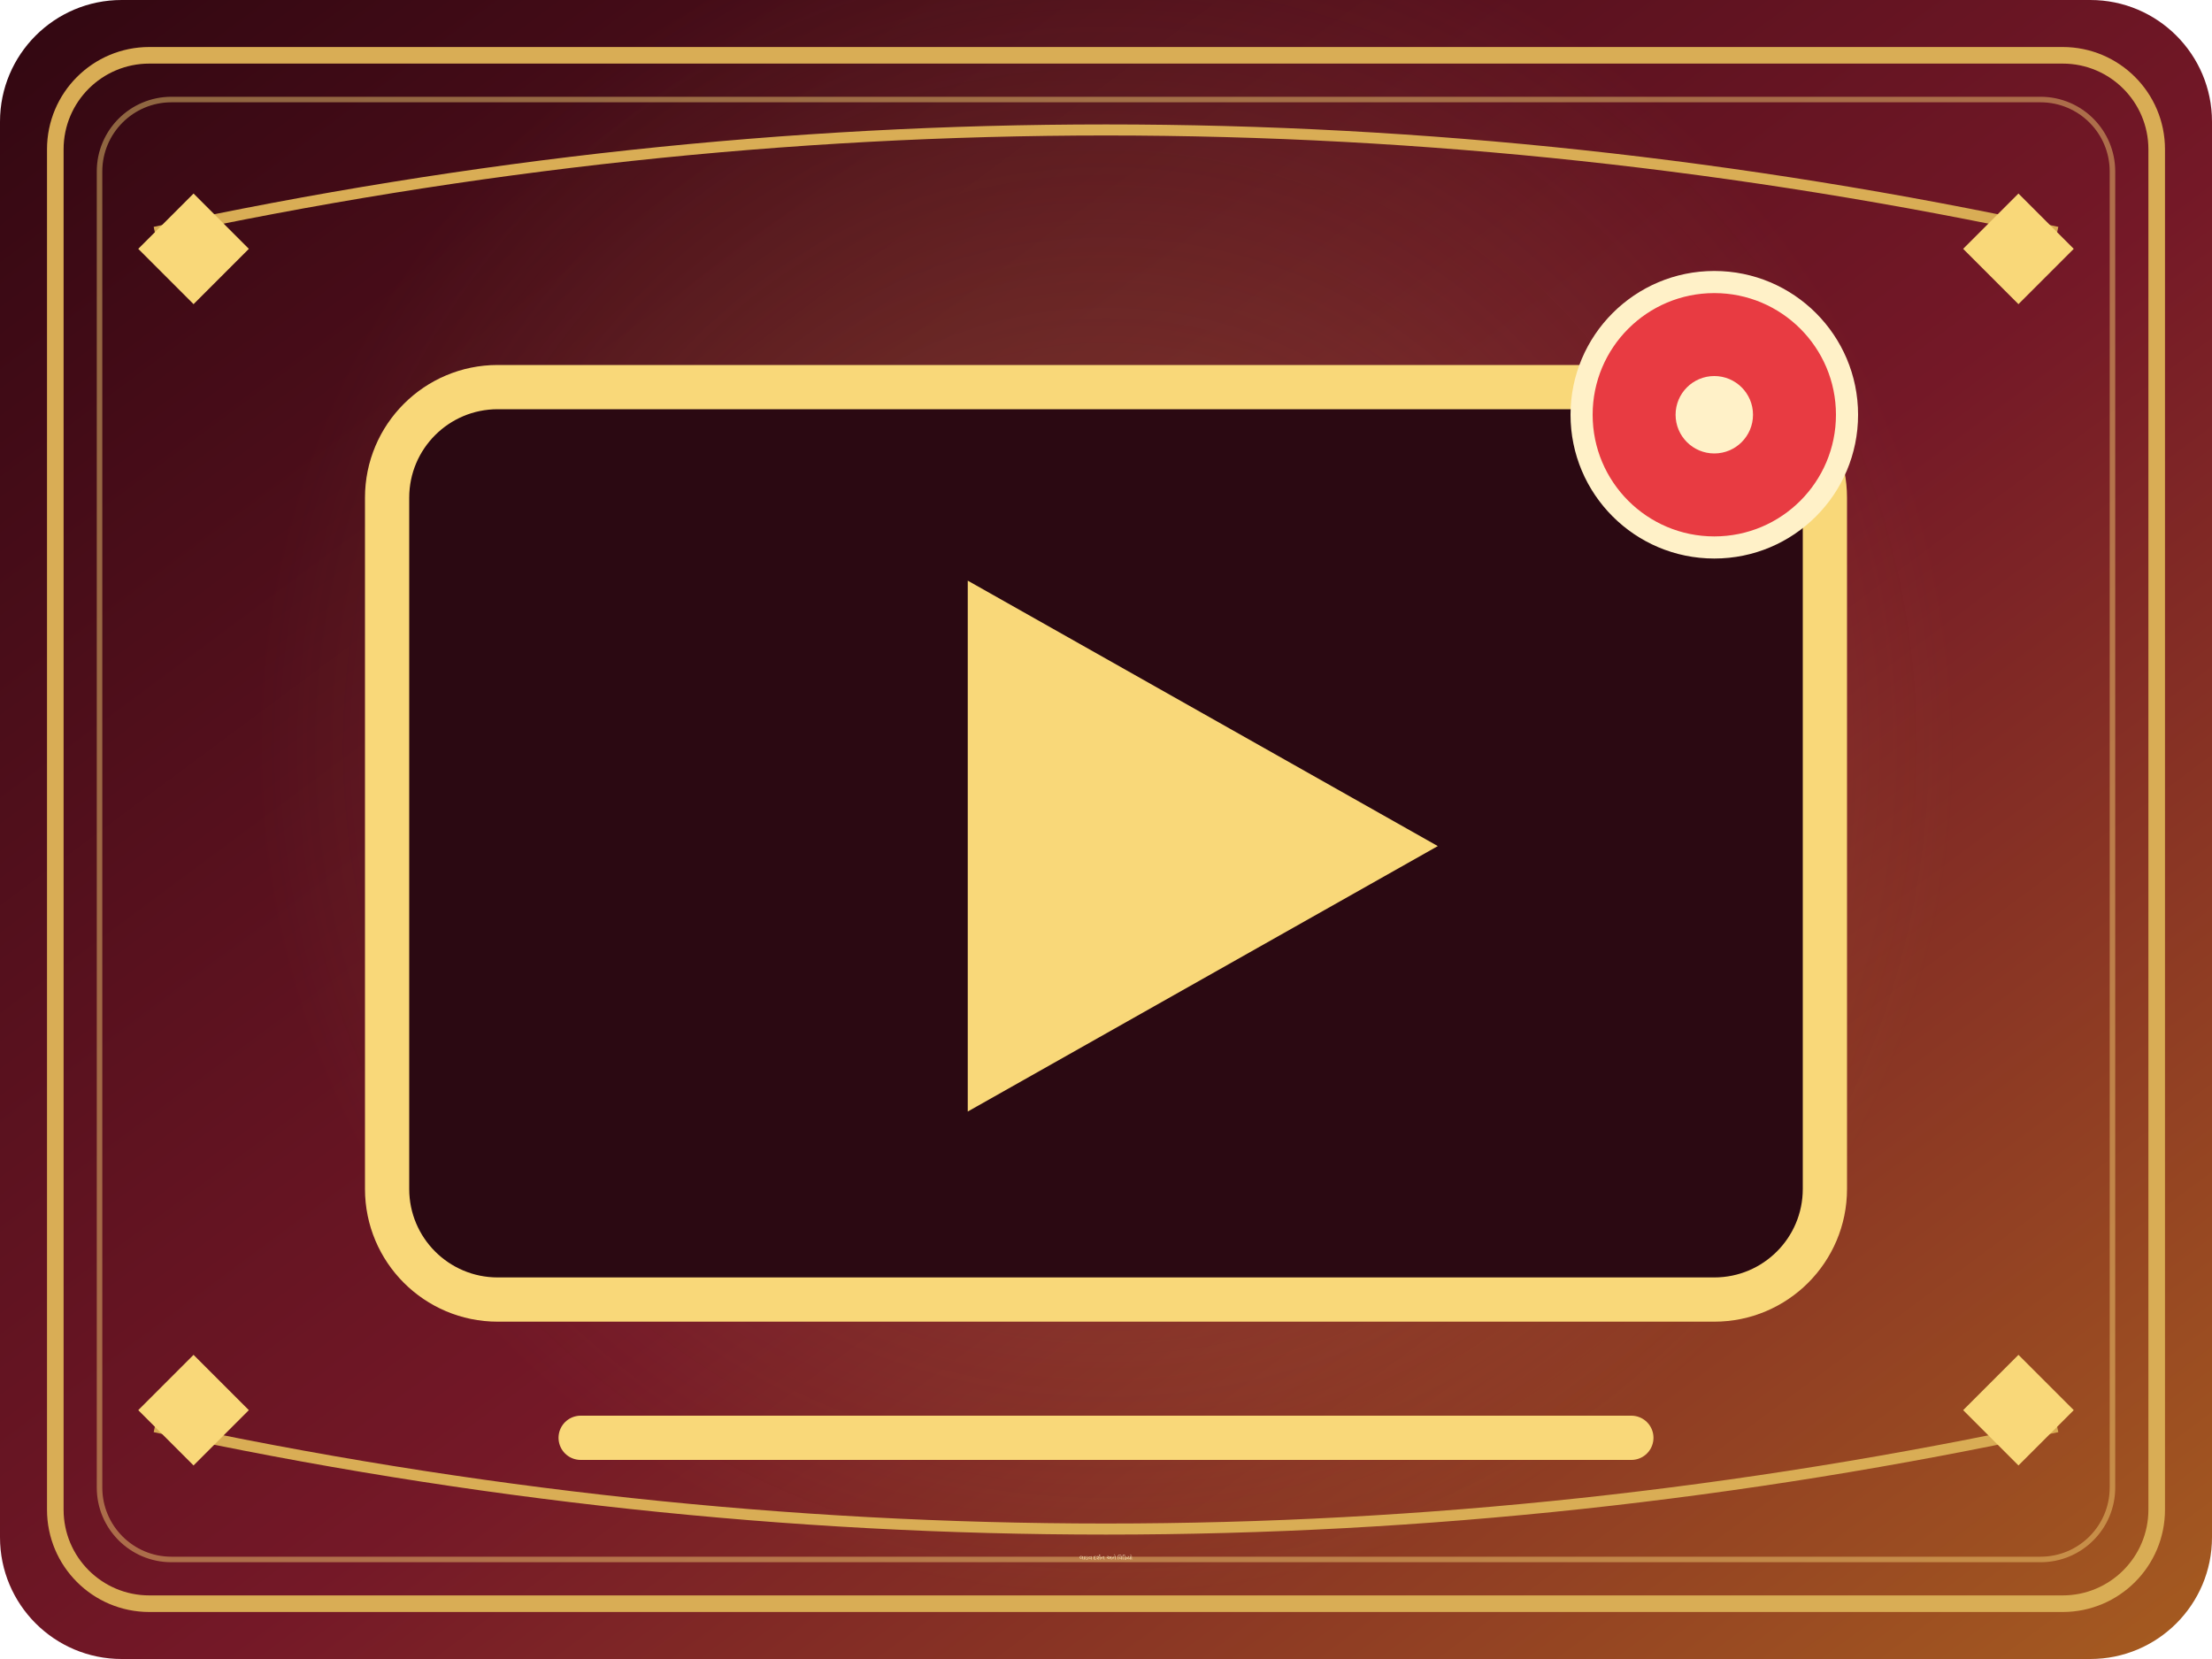
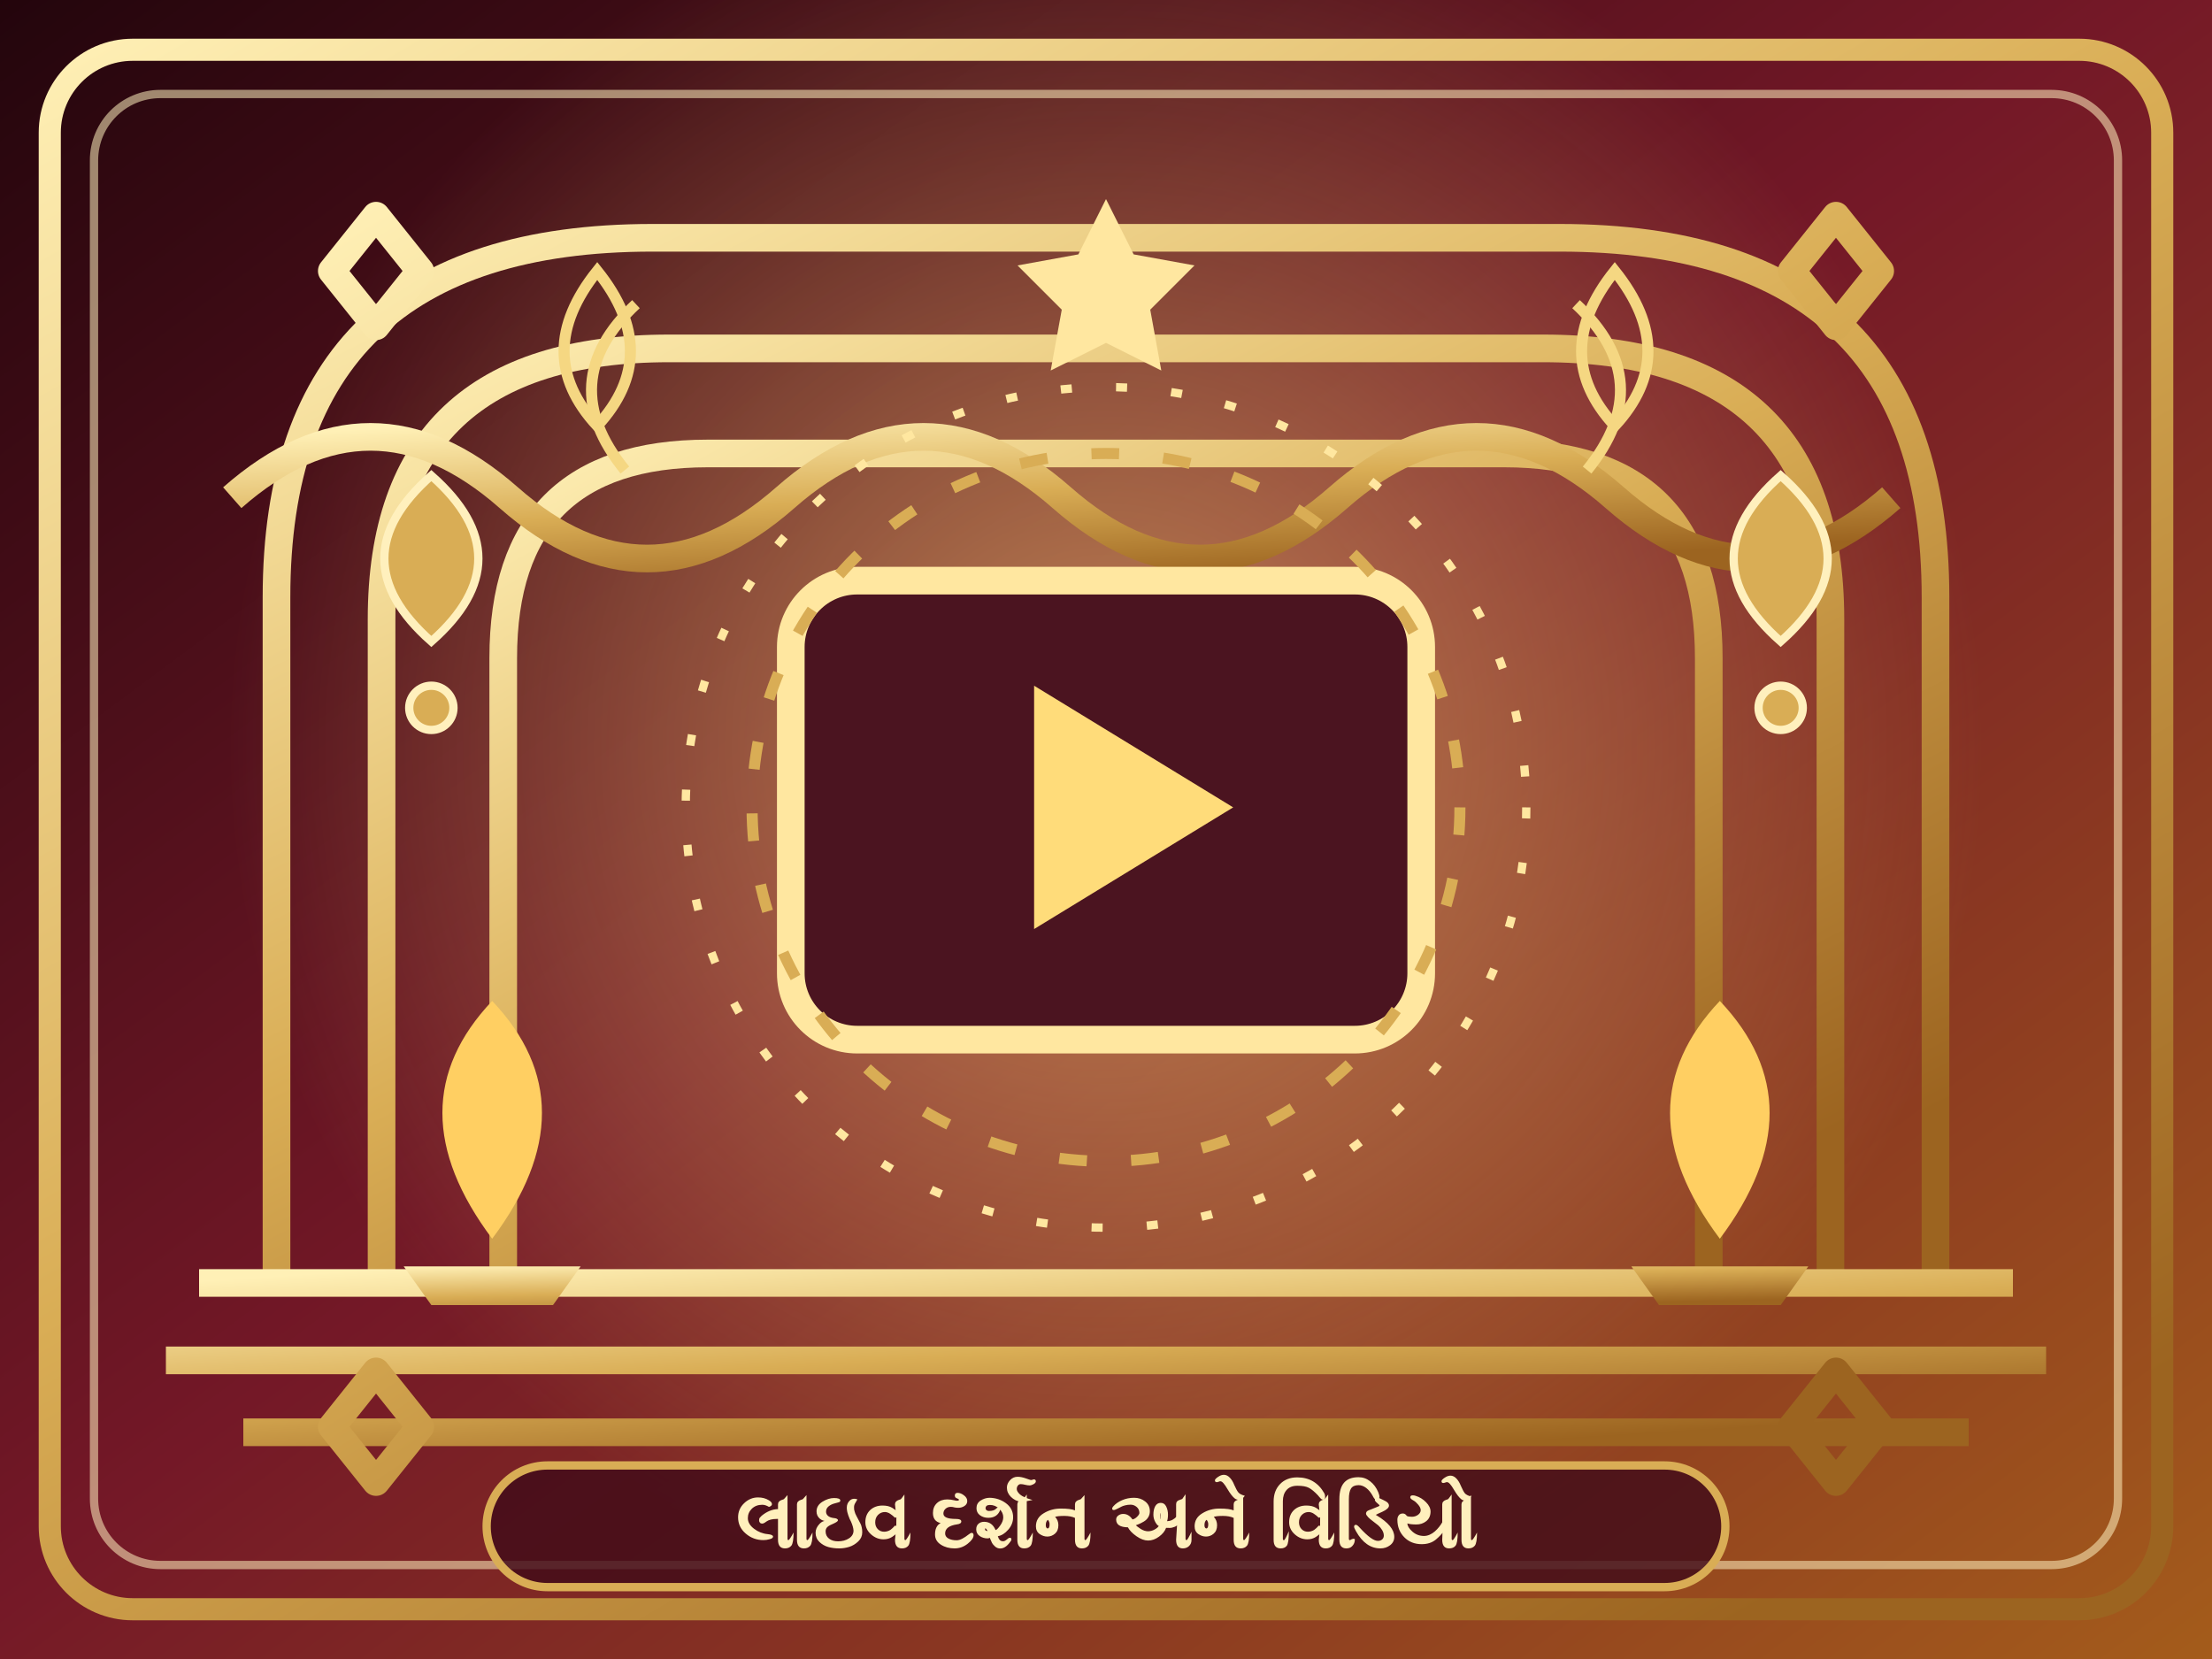
- <svg xmlns="http://www.w3.org/2000/svg" viewBox="0 0 400 300" role="img" aria-label="Live darshan video cover">
+ <svg xmlns="http://www.w3.org/2000/svg" viewBox="0 0 400 300" role="img" aria-label="લાઇવ દર્શન અને વિડિયો">
  <defs>
    <linearGradient id="bg" x1="0" y1="0" x2="1" y2="1">
-       <stop stop-color="#310711" />
-       <stop offset=".55" stop-color="#741827" />
-       <stop offset="1" stop-color="#a65c20" />
+       <stop stop-color="#23050c" />
+       <stop offset=".48" stop-color="#741827" />
+       <stop offset="1" stop-color="#a45c1b" />
+     </linearGradient>
+     <linearGradient id="gold" x1="0" y1="0" x2="0.8" y2="1">
+       <stop stop-color="#fff0b6" />
+       <stop offset=".5" stop-color="#d9ad55" />
+       <stop offset="1" stop-color="#9c6420" />
    </linearGradient>
    <radialGradient id="glow">
-       <stop stop-color="#d9ad55" stop-opacity=".28" />
-       <stop offset="1" stop-color="#d9ad55" stop-opacity="0" />
+       <stop stop-color="#ffdc7a" stop-opacity=".55" />
+       <stop offset="1" stop-color="#ffdc7a" stop-opacity="0" />
    </radialGradient>
  </defs>
-   <rect width="400" height="300" rx="22" fill="url(#bg)" />
-   <circle cx="200" cy="135" r="155" fill="url(#glow)" />
-   <rect x="10" y="10" width="380" height="280" rx="17" fill="none" stroke="#d9ad55" stroke-width="3" />
-   <rect x="18" y="18" width="364" height="264" rx="13" fill="none" stroke="#f9d879" stroke-opacity=".45" />
-   <path d="M28 42Q200 5 372 42M28 258Q200 295 372 258" fill="none" stroke="#d9ad55" stroke-width="2" />
-   <rect x="70" y="70" width="260" height="165" rx="20" fill="#2b0912" stroke="#f9d879" stroke-width="8" />
-   <path d="M175 105l85 48-85 48z" fill="#f9d879" />
-   <circle cx="310" cy="75" r="24" fill="#e83b42" stroke="#fff1c8" stroke-width="4" />
-   <circle cx="310" cy="75" r="7" fill="#fff1c8" />
-   <path d="M105 260h190" stroke="#f9d879" stroke-width="8" stroke-linecap="round" />
-   <path d="M35 35l10 10-10 10-10-10zM365 35l10 10-10 10-10-10zM35 245l10 10-10 10-10-10zM365 245l10 10-10 10-10-10z" fill="#f9d879" />
-   <text x="200" y="282" fill="#fff1c8" font-size="1" text-anchor="middle">લાઇવ દર્શન અને વિડિયો</text>
+   <rect width="400" height="300" fill="url(#bg)" />
+   <circle cx="200" cy="135" r="160" fill="url(#glow)" />
+   <rect x="9" y="9" width="382" height="282" rx="15" fill="none" stroke="url(#gold)" stroke-width="4" />
+   <rect x="17" y="17" width="366" height="266" rx="12" fill="none" stroke="#fff0bd" stroke-opacity=".55" stroke-width="1.5" />
+   <g fill="none" stroke="url(#gold)" stroke-width="5" stroke-linejoin="round">
+     <path d="M50 231V108Q50 43 118 43H282Q350 43 350 108V231" />
+     <path d="M69 231V112Q69 63 121 63H279Q331 63 331 112V231" />
+     <path d="M91 231V119Q91 82 128 82H272Q309 82 309 119V231" />
+     <path d="M36 232h328M30 246h340M44 259h312" />
+     <path d="M42 90q25-22 50 0t50 0 50 0 50 0 50 0 50 0" />
+     <path d="M68 39l8 10-8 10-8-10zM332 39l8 10-8 10-8-10zM68 248l8 10-8 10-8-10zM332 248l8 10-8 10-8-10z" />
+   </g>
+   <g fill="#d9ad55" stroke="#fff0bd" stroke-width="1.5">
+     <path d="M78 116q-17-15 0-30 17 15 0 30z" />
+     <path d="M322 116q-17-15 0-30 17 15 0 30z" />
+     <circle cx="78" cy="128" r="4" />
+     <circle cx="322" cy="128" r="4" />
+   </g>
+   <g fill="none" stroke="#f5d782" stroke-width="2">
+     <path d="M108 49q-12 15 0 28 12-13 0-28zm184 0q-12 15 0 28 12-13 0-28z" />
+     <path d="M115 55q-15 14-2 30m172-30q15 14 2 30" />
+   </g>
+   <g>
+     <rect x="143" y="105" width="114" height="83" rx="12" fill="#4b1420" stroke="#ffe7a0" stroke-width="5" />
+     <path d="M187 124l36 22-36 22z" fill="#ffdc7a" />
+     <circle cx="200" cy="146" r="64" fill="none" stroke="#d9ad55" stroke-width="2" stroke-dasharray="5 8" />
+     <circle cx="200" cy="146" r="76" fill="none" stroke="#ffe7a0" stroke-width="1.5" stroke-dasharray="2 8" />
+   </g>
+   <g>
+     <path d="M89 224q-18-24 0-43 18 19 0 43zM311 224q-18-24 0-43 18 19 0 43z" fill="#ffcf62" />
+     <path d="M73 229h32l-5 7H78zM295 229h32l-5 7h-22z" fill="url(#gold)" />
+     <path d="M200 36l5 10 11 2-8 8 2 11-10-5-10 5 2-11-8-8 11-2z" fill="#ffe7a0" />
+   </g>
+   <rect x="88" y="265" width="224" height="22" rx="11" fill="#410c19" fill-opacity=".82" stroke="#d9ad55" stroke-width="1.5" />
+   <text x="200" y="280" text-anchor="middle" font-family="serif" font-size="14" font-weight="700" fill="#fff0bd">લાઇવ દર્શન અને વિડિયો</text>
</svg>
